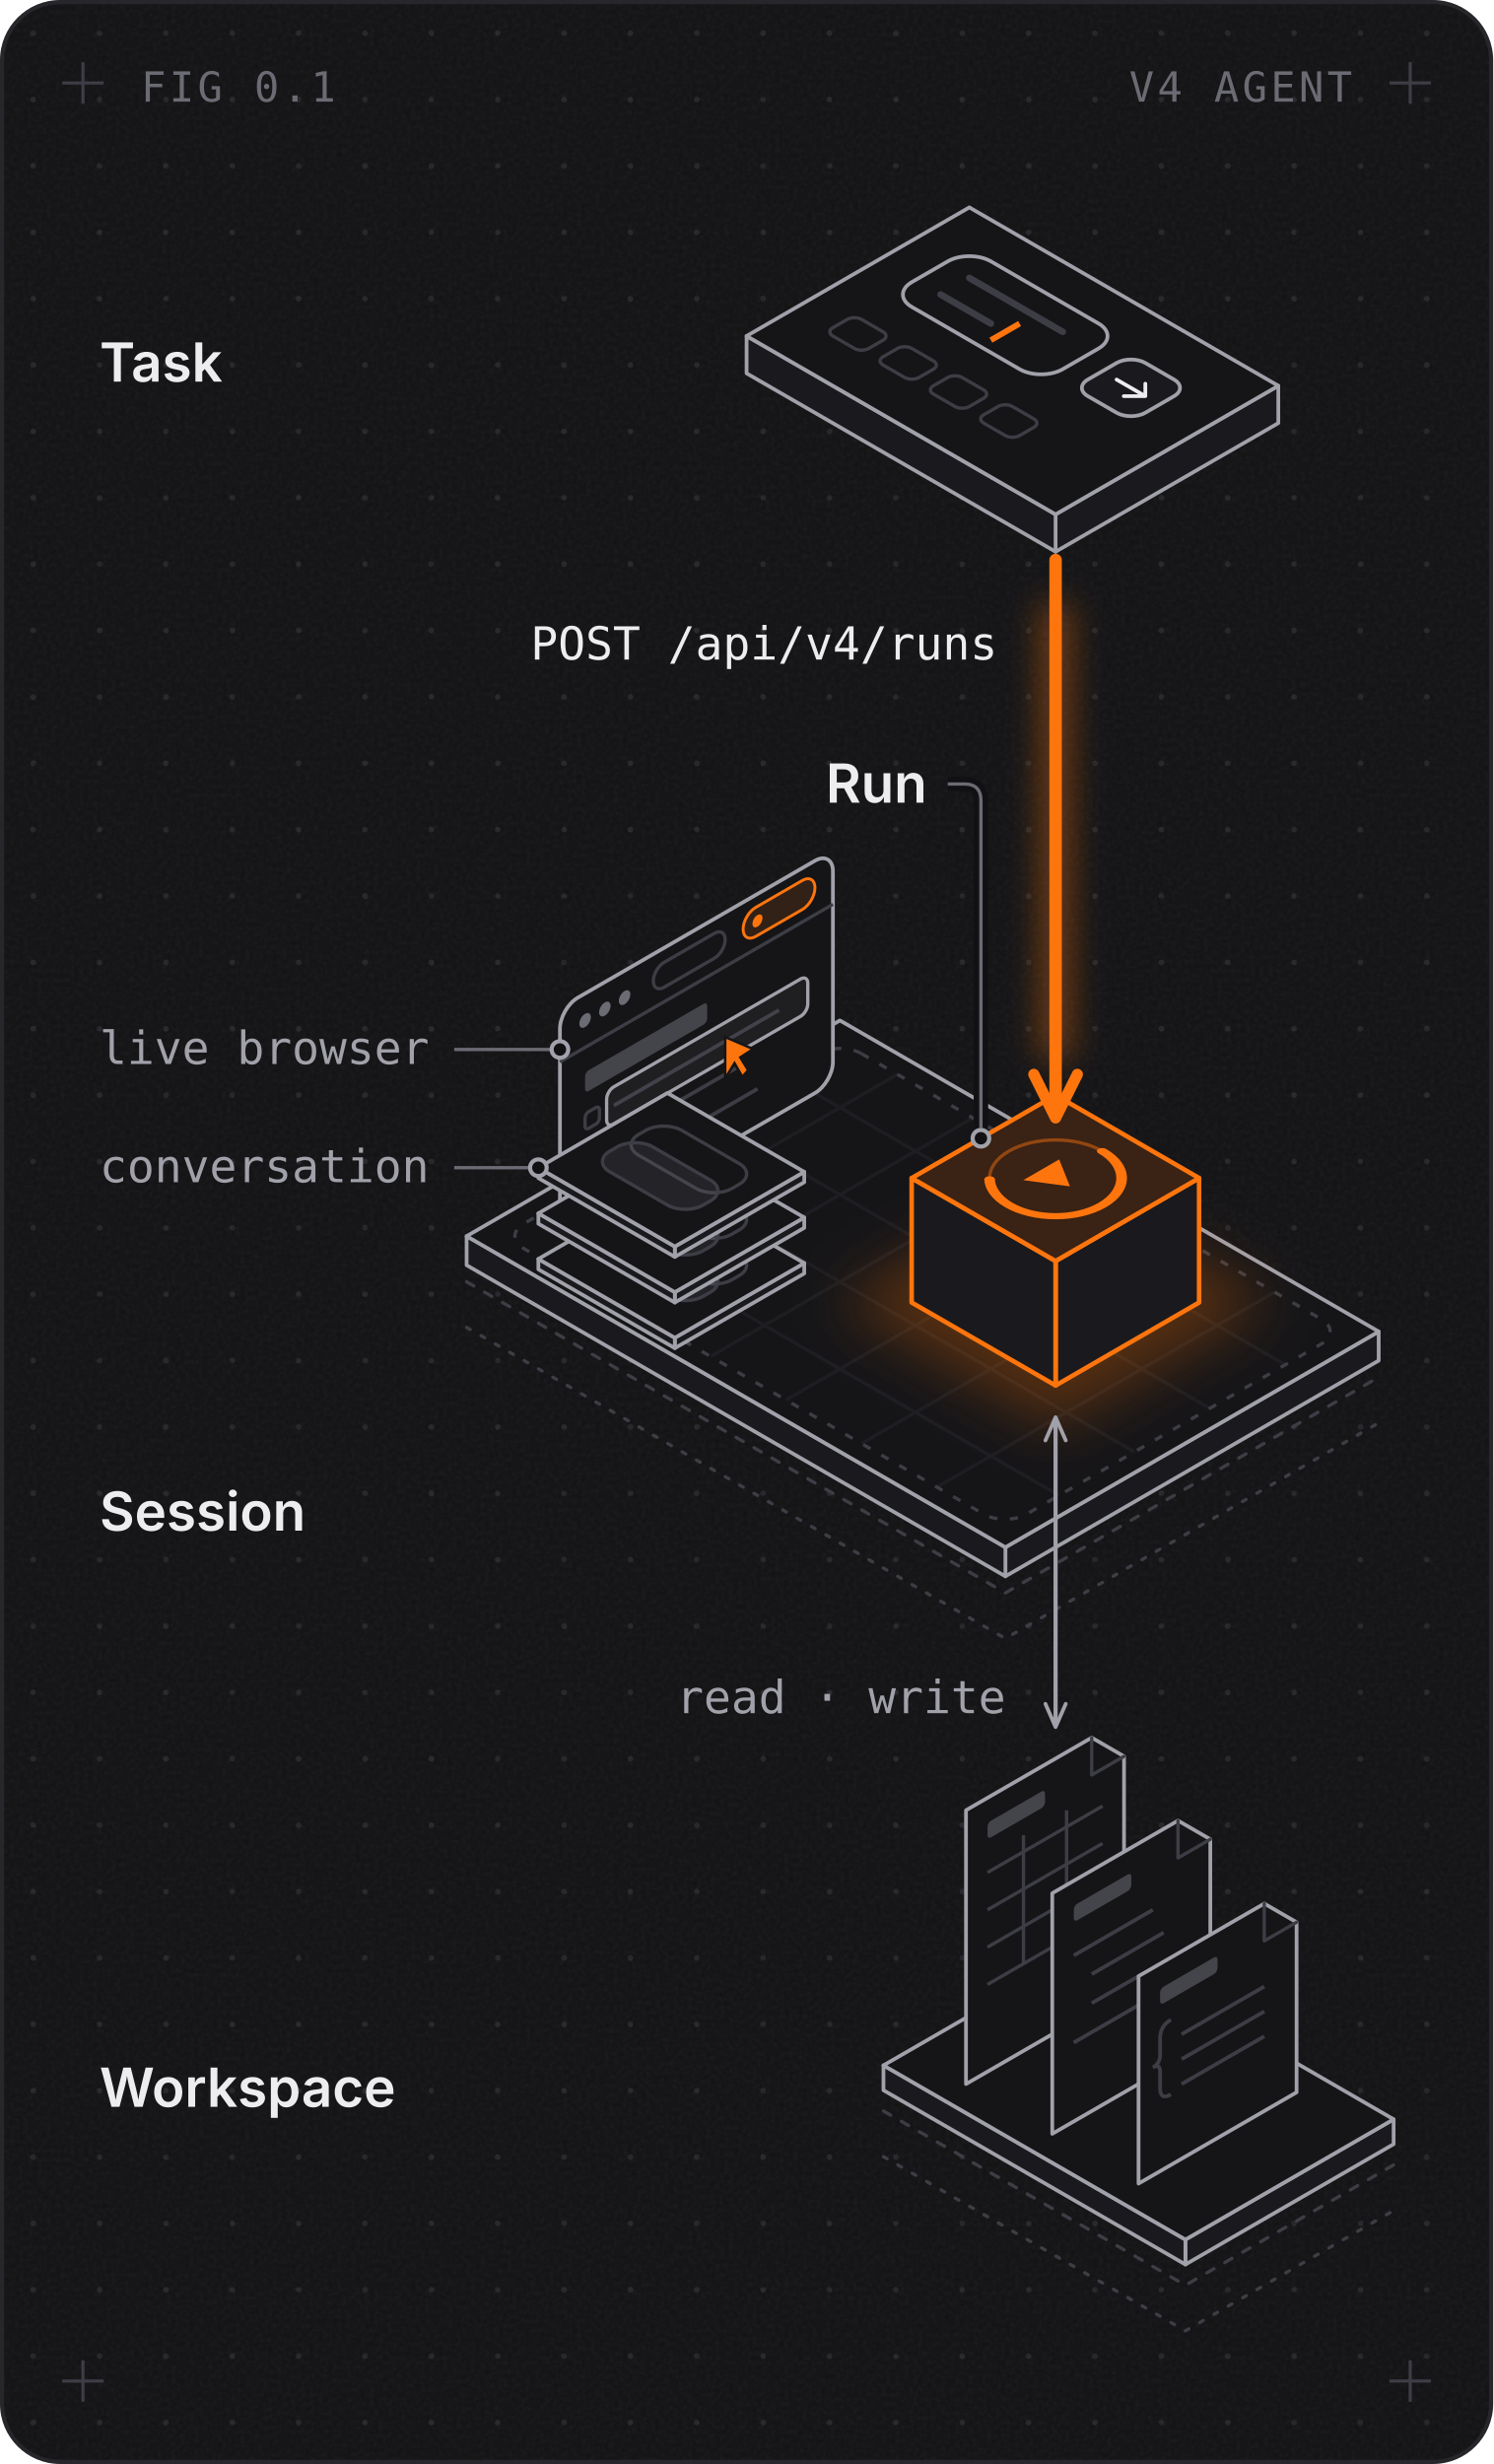
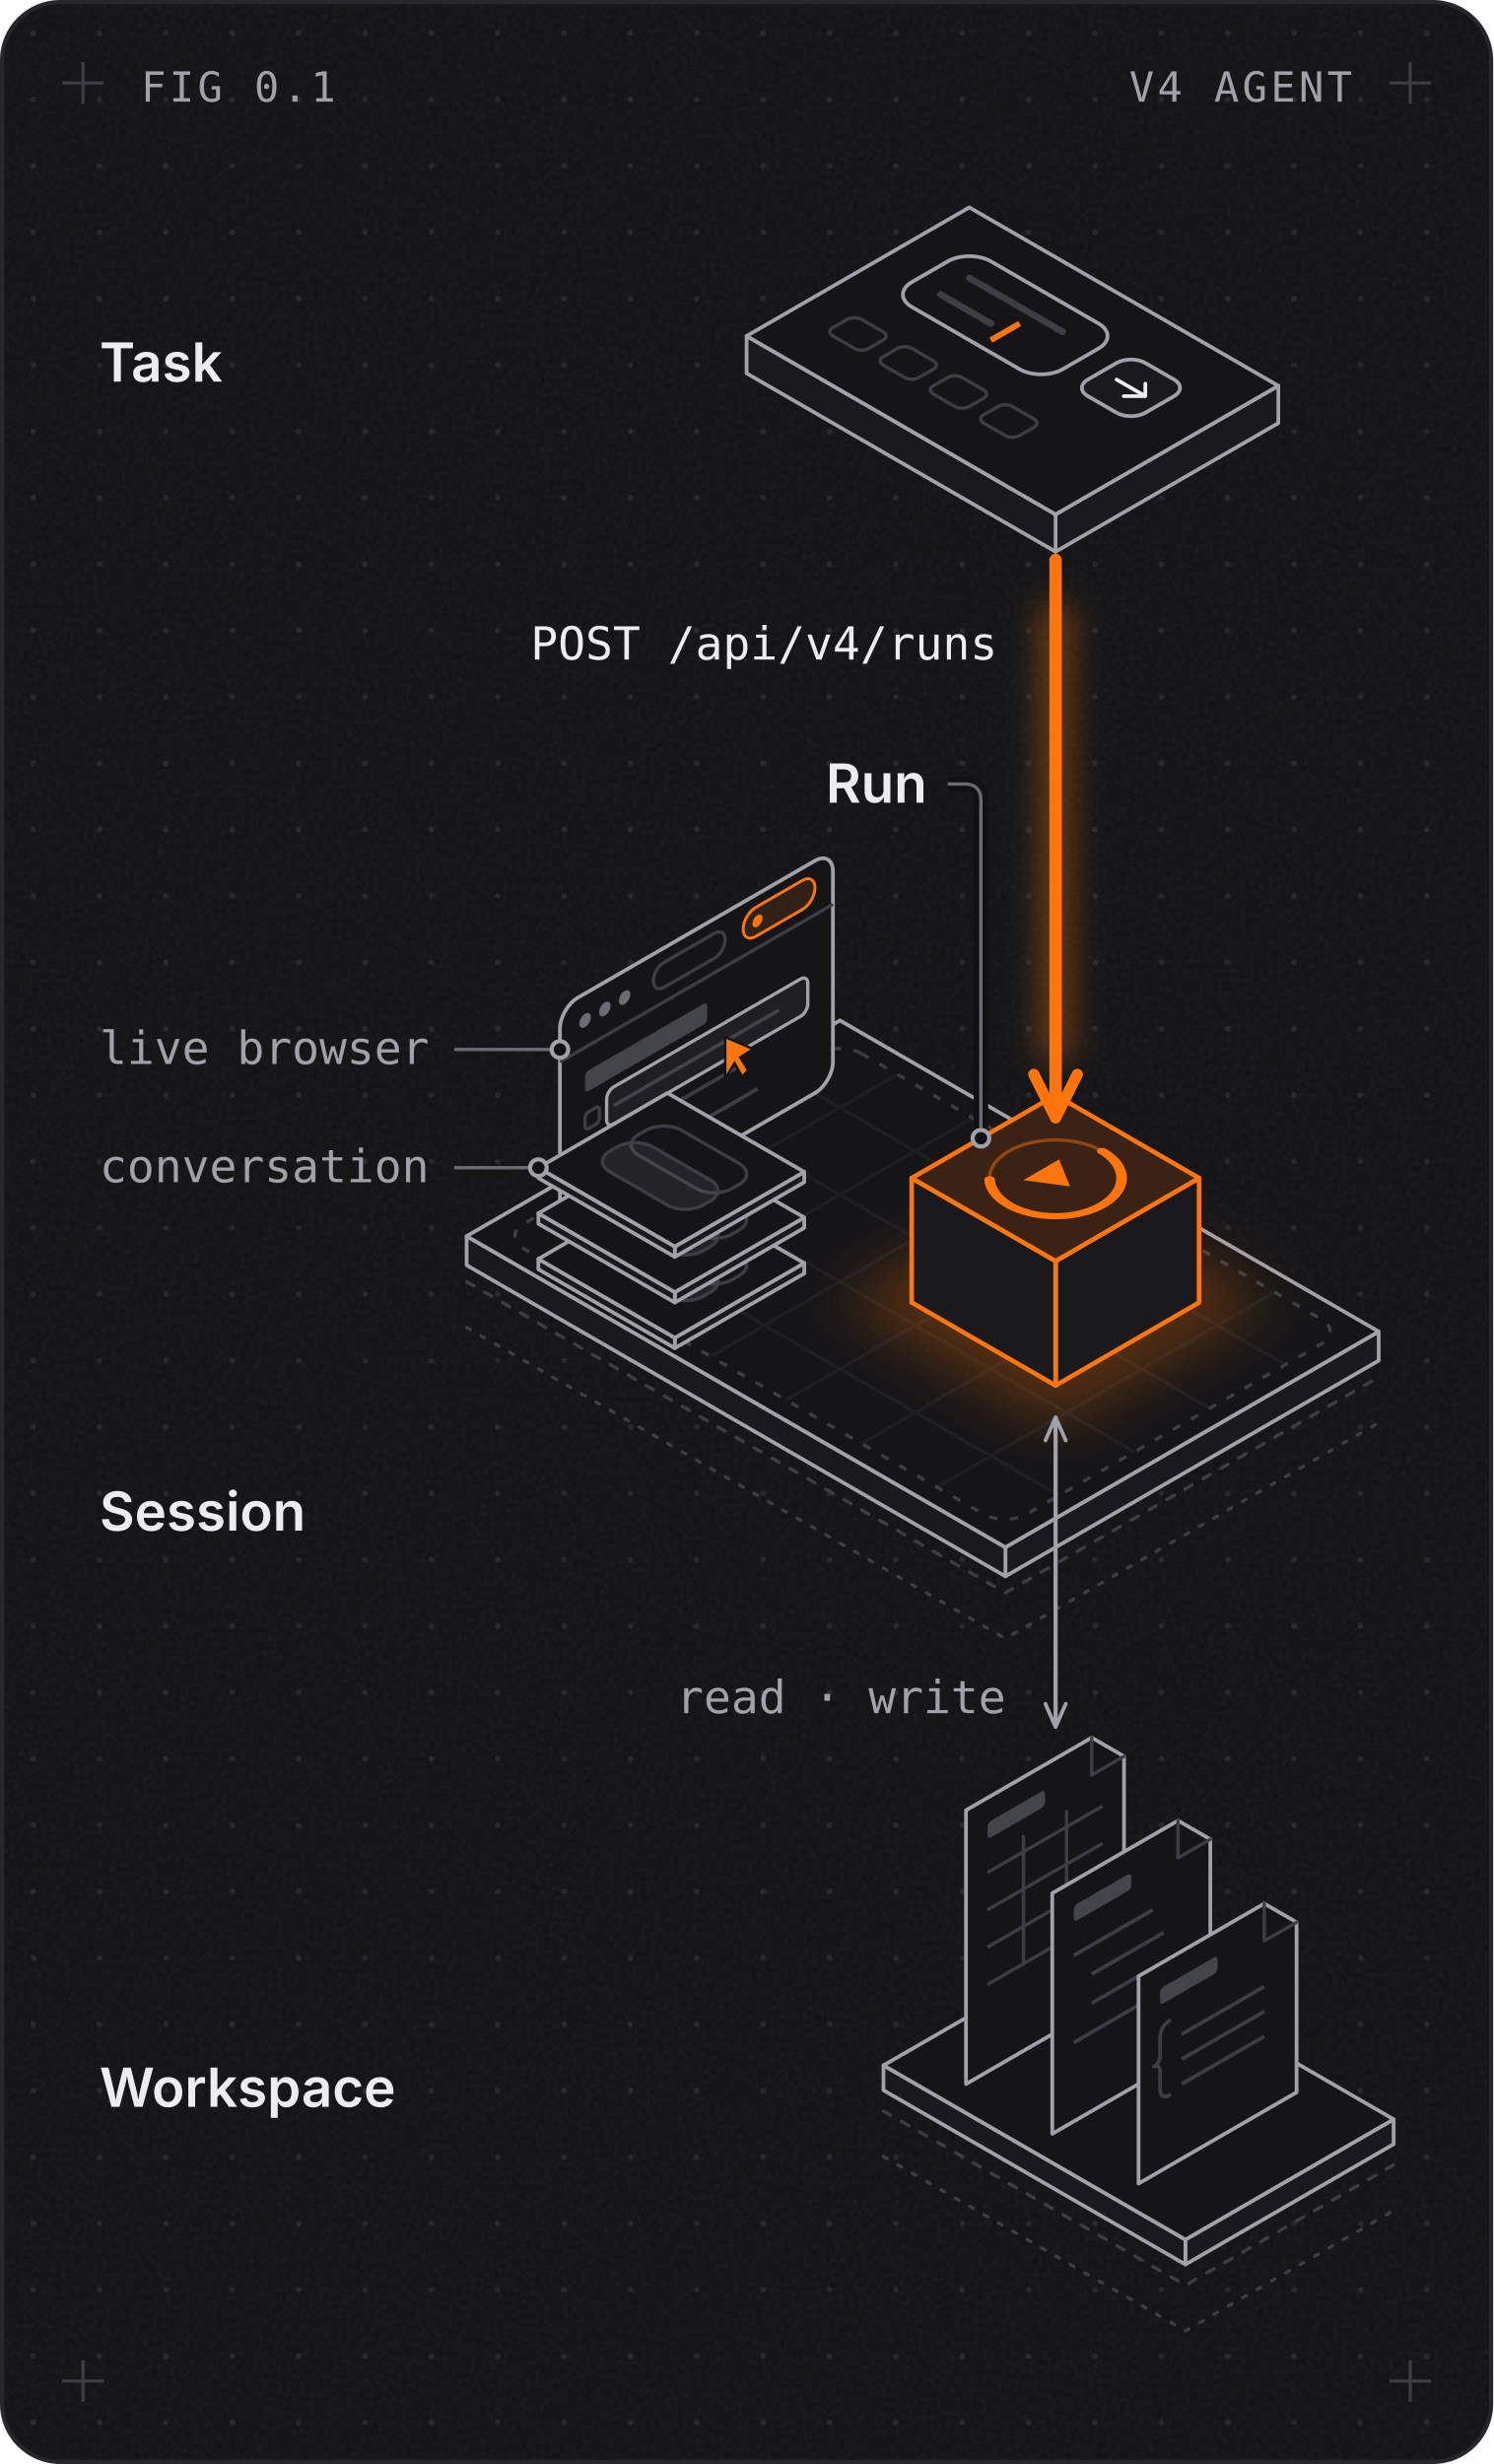
<svg xmlns="http://www.w3.org/2000/svg" viewBox="0 0 360 594" width="360" height="594" role="img" aria-labelledby="t d" fill="none">
  <style>.s{font-family:Geist, Inter, -apple-system, BlinkMacSystemFont, 'Segoe UI', Helvetica, Arial, sans-serif}.m{font-family:'Geist Mono', ui-monospace, SFMono-Regular, Menlo, monospace}text{font-kerning:normal}@keyframes blink{0%,49%{stroke-opacity:1;fill-opacity:1}50%,100%{stroke-opacity:0;fill-opacity:0}}@keyframes cur{0%,100%{transform:translate(0,0)}40%,60%{transform:translate(-30px,9px)}}@media (prefers-reduced-motion:no-preference){.caret{animation:blink 1.1s step-end infinite}.live{animation:blink 1.6s step-end infinite}.cur{animation:cur 6s ease-in-out infinite}}@keyframes go{0%,77.9%{transform:translate(254.5px,135.0px);fill-opacity:0;stroke-opacity:0}78.00%{transform:translate(254.5px,135.0px);fill-opacity:1;stroke-opacity:1}90.00%{transform:translate(254.5px,268.0px);fill-opacity:1;stroke-opacity:1}90.10%,100%{transform:translate(254.5px,268.0px);fill-opacity:0;stroke-opacity:0}}@media (prefers-reduced-motion:no-preference){.go{animation:go 12s linear infinite}}@keyframes back{0%,49.9%{transform:translate(254.5px,268.0px);fill-opacity:0;stroke-opacity:0}50.00%{transform:translate(254.5px,268.0px);fill-opacity:1;stroke-opacity:1}64.00%{transform:translate(254.5px,135.0px);fill-opacity:1;stroke-opacity:1}64.10%,100%{transform:translate(254.5px,135.0px);fill-opacity:0;stroke-opacity:0}}@media (prefers-reduced-motion:no-preference){.back{animation:back 12s linear infinite}}@keyframes ring{0%{stroke-dasharray:30 82;stroke-opacity:1}49%,89.9%{stroke-dasharray:82 82;stroke-opacity:1}90%,94.9%{stroke-dasharray:30 82;stroke-opacity:0}95%{stroke-dasharray:22 82;stroke-opacity:1}100%{stroke-dasharray:30 82;stroke-opacity:1}}@keyframes bump2{0%,19.5%{transform:translate(0,0)}21.5%{transform:translate(0,-4px)}25%,100%{transform:translate(0,0)}}@keyframes bump0{0%,25%{transform:translate(0,0)}27%{transform:translate(0,-4px)}30%,100%{transform:translate(0,0)}}@media (prefers-reduced-motion:no-preference){.ring{animation:ring 12s linear infinite}.f2{animation:bump2 12s ease-out infinite}.f0{animation:bump0 12s ease-out infinite}}@keyframes wr{0%,5.9%{transform:translate(254.5px,346.0px);fill-opacity:0;stroke-opacity:0}6.00%{transform:translate(254.5px,346.0px);fill-opacity:1;stroke-opacity:1}20.00%{transform:translate(254.5px,410.0px);fill-opacity:1;stroke-opacity:1}20.10%,100%{transform:translate(254.5px,410.0px);fill-opacity:0;stroke-opacity:0}}@media (prefers-reduced-motion:no-preference){.wr{animation:wr 12s linear infinite}}@keyframes rd{0%,27.9%{transform:translate(254.5px,410.0px);fill-opacity:0;stroke-opacity:0}28.00%{transform:translate(254.5px,410.0px);fill-opacity:1;stroke-opacity:1}42.00%{transform:translate(254.5px,346.0px);fill-opacity:1;stroke-opacity:1}42.10%,100%{transform:translate(254.5px,346.0px);fill-opacity:0;stroke-opacity:0}}@media (prefers-reduced-motion:no-preference){.rd{animation:rd 12s linear infinite}}</style>
  <defs>
    <pattern id="dots" width="16" height="16" patternUnits="userSpaceOnUse">
      <circle cx="8" cy="8" r="0.7" fill="#232328" />
    </pattern>
    <filter id="grain" x="0" y="0" width="100%" height="100%">
      <feTurbulence type="fractalNoise" baseFrequency="0.9" numOctaves="2" seed="7" stitchTiles="stitch" />
      <feColorMatrix values="0 0 0 0 0.5  0 0 0 0 0.5  0 0 0 0 0.5  0 0 0 0.07 0" />
    </filter>
    <clipPath id="card">
      <rect x="0.5" y="0.5" width="359" height="593" rx="14" />
    </clipPath>
    <marker id="ah" viewBox="0 0 10 10" refX="8.5" refY="5" markerWidth="7" markerHeight="7" orient="auto-start-reverse">
      <path d="M1 1.5 L9 5 L1 8.5" stroke="#A1A1AA" stroke-width="1.3" fill="none" stroke-linecap="round" stroke-linejoin="round" />
    </marker>
    <marker id="ao" viewBox="0 0 10 10" refX="7" refY="5" markerWidth="5" markerHeight="5" orient="auto">
      <path d="M1 1.5 L8 5 L1 8.5" stroke="#FE750E" stroke-width="1.8" fill="none" stroke-linecap="round" stroke-linejoin="round" />
    </marker>
    <filter id="glow" filterUnits="userSpaceOnUse" x="0" y="0" width="360" height="594">
      <feGaussianBlur stdDeviation="4" />
    </filter>
    <filter id="pool" filterUnits="userSpaceOnUse" x="0" y="0" width="360" height="594">
      <feGaussianBlur stdDeviation="7" />
    </filter>
  </defs>
  <rect x="0.5" y="0.5" width="359" height="593" rx="14" fill="#111113" />
  <g clip-path="url(#card)">
    <rect width="360" height="594" fill="url(#dots)" />
    <rect width="360" height="594" filter="url(#grain)" />
  </g>
  <rect x="0.5" y="0.5" width="359" height="593" rx="14" fill="none" stroke="#26262B" />
  <path d="M15 20h10M20 15v10" stroke="#3D3D45" stroke-width="0.75" />
  <path d="M335 20h10M340 15v10" stroke="#3D3D45" stroke-width="0.75" />
  <path d="M15 574h10M20 569v10" stroke="#3D3D45" stroke-width="0.75" />
  <path d="M335 574h10M340 569v10" stroke="#3D3D45" stroke-width="0.75" />
-   <text x="34.0" y="24.5" font-size="10" fill="#6B6B74" letter-spacing="0.08em" class="m">FIG 0.1</text>
-   <text x="326.0" y="24.5" font-size="10" fill="#6B6B74" text-anchor="end" letter-spacing="0.08em" class="m">V4 AGENT</text>
+   <text x="34.0" y="24.5" font-size="10" fill="#A1A1AA" letter-spacing="0.08em" class="m">FIG 0.1</text>
+   <text x="326.0" y="24.5" font-size="10" fill="#A1A1AA" text-anchor="end" letter-spacing="0.08em" class="m">V4 AGENT</text>
  <polygon points="308.2,93.0 254.5,124.0 254.5,133.0 308.2,102.0" fill="#1A1A1E" stroke="#A1A1AA" stroke-width="0.9" stroke-linejoin="round" stroke-linecap="round" />
  <polygon points="180.0,81.0 254.5,124.0 254.5,133.0 180.0,90.0" fill="#1A1A1E" stroke="#A1A1AA" stroke-width="0.9" stroke-linejoin="round" stroke-linecap="round" />
  <polygon points="233.7,50.0 308.2,93.0 254.5,124.0 180.0,81.0" fill="#151518" stroke="#A1A1AA" stroke-width="0.9" stroke-linejoin="round" stroke-linecap="round" />
  <g transform="matrix(0.866,0.5,-0.866,0.5,233.7,50.0)">
    <rect x="10" y="10" width="42" height="22" rx="6" stroke="#A1A1AA" stroke-width="0.9" vector-effect="non-scaling-stroke" />
    <line x1="17" y1="17" x2="43" y2="17" stroke="#3D3D45" stroke-width="1.6" stroke-linecap="round" vector-effect="non-scaling-stroke" />
    <line x1="17" y1="25" x2="31" y2="25" stroke="#3D3D45" stroke-width="1.6" stroke-linecap="round" vector-effect="non-scaling-stroke" />
    <line class="caret" x1="35" y1="21" x2="35" y2="29" stroke="#FE750E" stroke-width="1.4" vector-effect="non-scaling-stroke" />
    <rect x="58" y="13" width="16" height="16" rx="4" fill="#1A1A1E" stroke="#A1A1AA" stroke-width="0.9" vector-effect="non-scaling-stroke" />
    <path d="M62 21h8m-3 -3l3 3l-3 3" stroke="#EDEDEF" stroke-width="0.9" stroke-linejoin="round" stroke-linecap="round" vector-effect="non-scaling-stroke" />
    <rect x="10" y="42" width="10" height="8" rx="2" stroke="#3D3D45" stroke-width="0.8" vector-effect="non-scaling-stroke" />
    <rect x="24" y="42" width="10" height="8" rx="2" stroke="#3D3D45" stroke-width="0.8" vector-effect="non-scaling-stroke" />
    <rect x="38" y="42" width="10" height="8" rx="2" stroke="#3D3D45" stroke-width="0.8" vector-effect="non-scaling-stroke" />
    <rect x="52" y="42" width="10" height="8" rx="2" stroke="#3D3D45" stroke-width="0.8" vector-effect="non-scaling-stroke" />
  </g>
  <text x="24.0" y="92.0" font-size="13" fill="#EDEDEF" font-weight="600" class="s">Task</text>
  <polyline points="112.5,309.0 242.4,384.0 332.4,332.0" stroke="#3D3D45" stroke-width="0.8" stroke-dasharray="2 3" stroke-linejoin="round" stroke-linecap="round" />
  <polyline points="112.5,320.0 242.4,395.0 332.4,343.0" stroke="#3D3D45" stroke-width="0.8" stroke-dasharray="1 3" stroke-linejoin="round" stroke-linecap="round" />
  <polygon points="332.4,321.0 242.4,373.0 242.4,380.0 332.4,328.0" fill="#1A1A1E" stroke="#A1A1AA" stroke-width="0.9" stroke-linejoin="round" stroke-linecap="round" />
  <polygon points="112.5,298.0 242.4,373.0 242.4,380.0 112.5,305.0" fill="#1A1A1E" stroke="#A1A1AA" stroke-width="0.9" stroke-linejoin="round" stroke-linecap="round" />
  <polygon points="202.5,246.0 332.4,321.0 242.4,373.0 112.5,298.0" fill="#151518" stroke="#A1A1AA" stroke-width="0.9" stroke-linejoin="round" stroke-linecap="round" />
  <g transform="matrix(0.866,0.5,-0.866,0.5,202.5,246.0)">
    <line x1="21" y1="5" x2="21" y2="99" stroke="#1E1E22" stroke-width="0.8" vector-effect="non-scaling-stroke" />
    <line x1="42" y1="5" x2="42" y2="99" stroke="#1E1E22" stroke-width="0.8" vector-effect="non-scaling-stroke" />
    <line x1="63" y1="5" x2="63" y2="99" stroke="#1E1E22" stroke-width="0.8" vector-effect="non-scaling-stroke" />
    <line x1="84" y1="5" x2="84" y2="99" stroke="#1E1E22" stroke-width="0.8" vector-effect="non-scaling-stroke" />
    <line x1="105" y1="5" x2="105" y2="99" stroke="#1E1E22" stroke-width="0.8" vector-effect="non-scaling-stroke" />
    <line x1="126" y1="5" x2="126" y2="99" stroke="#1E1E22" stroke-width="0.8" vector-effect="non-scaling-stroke" />
    <line x1="5" y1="21" x2="145" y2="21" stroke="#1E1E22" stroke-width="0.8" vector-effect="non-scaling-stroke" />
    <line x1="5" y1="42" x2="145" y2="42" stroke="#1E1E22" stroke-width="0.8" vector-effect="non-scaling-stroke" />
    <line x1="5" y1="63" x2="145" y2="63" stroke="#1E1E22" stroke-width="0.8" vector-effect="non-scaling-stroke" />
    <line x1="5" y1="84" x2="145" y2="84" stroke="#1E1E22" stroke-width="0.8" vector-effect="non-scaling-stroke" />
    <rect x="5" y="5" width="140" height="94" rx="6" stroke="#3D3D45" stroke-width="0.8" stroke-dasharray="2 3" vector-effect="non-scaling-stroke" />
  </g>
  <g transform="matrix(0.866,-0.5,0,1,135.0,299.0)">
    <rect x="0" y="-56" width="76" height="56" rx="5" fill="#151518" stroke="#A1A1AA" stroke-width="0.9" vector-effect="non-scaling-stroke" />
    <line x1="0" y1="-43" x2="76" y2="-43" stroke="#3D3D45" stroke-width="0.8" vector-effect="non-scaling-stroke" />
    <circle cx="7.0" cy="-49.5" r="1.6" fill="#6B6B74" />
    <circle cx="12.5" cy="-49.5" r="1.6" fill="#6B6B74" />
    <circle cx="18.0" cy="-49.5" r="1.6" fill="#6B6B74" />
    <rect x="26" y="-52.5" width="20" height="6" rx="3" stroke="#3D3D45" stroke-width="0.8" vector-effect="non-scaling-stroke" />
    <rect x="51" y="-53" width="20" height="7" rx="3.5" fill="#FE750E" fill-opacity=".12" stroke="#FE750E" stroke-width="0.7" vector-effect="non-scaling-stroke" />
    <circle class="live" cx="55" cy="-49.5" r="1.4" fill="#FE750E" />
    <rect x="7" y="-37" width="34" height="5" rx="1" fill="#6B6B74" fill-opacity=".55" />
    <rect x="7" y="-27" width="4" height="4" rx="1" stroke="#3D3D45" stroke-width="0.8" vector-effect="non-scaling-stroke" />
    <line x1="15" y1="-25" x2="61" y2="-25" stroke="#3D3D45" stroke-width="0.9" vector-effect="non-scaling-stroke" />
    <rect x="7" y="-19" width="4" height="4" rx="1" stroke="#3D3D45" stroke-width="0.8" vector-effect="non-scaling-stroke" />
    <line x1="15" y1="-17" x2="49" y2="-17" stroke="#3D3D45" stroke-width="0.9" vector-effect="non-scaling-stroke" />
    <rect x="7" y="-11" width="4" height="4" rx="1" stroke="#3D3D45" stroke-width="0.8" vector-effect="non-scaling-stroke" />
    <line x1="15" y1="-9" x2="55" y2="-9" stroke="#3D3D45" stroke-width="0.9" vector-effect="non-scaling-stroke" />
    <rect x="7" y="-3" width="4" height="4" rx="1" stroke="#3D3D45" stroke-width="0.8" vector-effect="non-scaling-stroke" />
    <line x1="15" y1="-1" x2="43" y2="-1" stroke="#3D3D45" stroke-width="0.9" vector-effect="non-scaling-stroke" />
    <rect x="13" y="-29.5" width="56" height="9" rx="2" fill="#6B6B74" fill-opacity=".12" stroke="#A1A1AA" stroke-width="0.8" vector-effect="non-scaling-stroke" />
    <path class="cur" d="M46 -26 l0 10 l2.6 -2.4 l2.2 4.4 l1.6 -0.8 l-2.2 -4.2 l3.6 -0.2z" fill="#FE750E" stroke="#151518" stroke-width="0.6" vector-effect="non-scaling-stroke" />
  </g>
  <g class="turn0">
    <polygon points="193.9,304.5 162.7,322.5 162.7,325.0 193.9,307.0" fill="#1A1A1E" stroke="#A1A1AA" stroke-width="0.9" stroke-linejoin="round" stroke-linecap="round" />
    <polygon points="129.8,303.5 162.7,322.5 162.7,325.0 129.8,306.0" fill="#1A1A1E" stroke="#A1A1AA" stroke-width="0.9" stroke-linejoin="round" stroke-linecap="round" />
    <polygon points="160.9,285.5 193.9,304.5 162.7,322.5 129.8,303.5" fill="#151518" stroke="#A1A1AA" stroke-width="0.9" stroke-linejoin="round" stroke-linecap="round" />
    <g transform="matrix(0.866,0.5,-0.866,0.5,160.9,285.5)">
      <rect x="6" y="7" width="26" height="12" rx="5" stroke="#3D3D45" stroke-width="0.8" vector-effect="non-scaling-stroke" />
      <rect x="6" y="15" width="26" height="12" rx="5" fill="#6B6B74" fill-opacity=".18" stroke="#3D3D45" stroke-width="0.8" vector-effect="non-scaling-stroke" />
    </g>
  </g>
  <g class="turn1">
    <polygon points="193.9,293.5 162.7,311.5 162.7,314.0 193.9,296.0" fill="#1A1A1E" stroke="#A1A1AA" stroke-width="0.9" stroke-linejoin="round" stroke-linecap="round" />
    <polygon points="129.8,292.5 162.7,311.5 162.7,314.0 129.8,295.0" fill="#1A1A1E" stroke="#A1A1AA" stroke-width="0.9" stroke-linejoin="round" stroke-linecap="round" />
    <polygon points="160.9,274.5 193.9,293.5 162.7,311.5 129.8,292.5" fill="#151518" stroke="#A1A1AA" stroke-width="0.9" stroke-linejoin="round" stroke-linecap="round" />
    <g transform="matrix(0.866,0.5,-0.866,0.5,160.9,274.5)">
      <rect x="6" y="7" width="26" height="12" rx="5" stroke="#3D3D45" stroke-width="0.8" vector-effect="non-scaling-stroke" />
      <rect x="6" y="15" width="26" height="12" rx="5" fill="#6B6B74" fill-opacity=".18" stroke="#3D3D45" stroke-width="0.8" vector-effect="non-scaling-stroke" />
    </g>
  </g>
  <g class="turn2">
    <polygon points="193.9,282.5 162.7,300.5 162.7,303.0 193.9,285.0" fill="#1A1A1E" stroke="#A1A1AA" stroke-width="0.9" stroke-linejoin="round" stroke-linecap="round" />
    <polygon points="129.8,281.5 162.7,300.5 162.7,303.0 129.8,284.0" fill="#1A1A1E" stroke="#A1A1AA" stroke-width="0.9" stroke-linejoin="round" stroke-linecap="round" />
    <polygon points="160.9,263.5 193.9,282.5 162.7,300.5 129.8,281.5" fill="#151518" stroke="#A1A1AA" stroke-width="0.9" stroke-linejoin="round" stroke-linecap="round" />
    <g transform="matrix(0.866,0.5,-0.866,0.5,160.9,263.5)">
      <rect x="6" y="7" width="26" height="12" rx="5" stroke="#3D3D45" stroke-width="0.8" vector-effect="non-scaling-stroke" />
      <rect x="6" y="15" width="26" height="12" rx="5" fill="#6B6B74" fill-opacity=".18" stroke="#3D3D45" stroke-width="0.8" vector-effect="non-scaling-stroke" />
    </g>
  </g>
  <polygon points="254.5,284.0 306.4,314.0 254.5,344.0 202.5,314.0" fill="#FE750E" fill-opacity="0.28" filter="url(#pool)" />
  <polygon points="289.1,284.0 254.5,304.0 254.5,334.0 289.1,314.0" fill="#1A1A1E" stroke="#FE750E" stroke-width="1.1" stroke-linejoin="round" stroke-linecap="round" />
  <polygon points="219.8,284.0 254.5,304.0 254.5,334.0 219.8,314.0" fill="#1A1A1E" stroke="#FE750E" stroke-width="1.1" stroke-linejoin="round" stroke-linecap="round" />
  <polygon points="254.5,264.0 289.1,284.0 254.5,304.0 219.8,284.0" fill="#3A2214" stroke="#FE750E" stroke-width="1.1" stroke-linejoin="round" stroke-linecap="round" />
  <g transform="matrix(0.866,0.5,-0.866,0.5,254.5,264.0)">
    <circle cx="20.0" cy="20.0" r="13" stroke="#FE750E" stroke-width="0.8" stroke-opacity=".45" vector-effect="non-scaling-stroke" />
    <circle class="ring" cx="20.0" cy="20.0" r="13" stroke="#FE750E" stroke-width="2.1" stroke-linecap="round" stroke-dasharray="50.6 81.7" transform="rotate(-90 20.0 20.0)" />
    <path d="M16.0 15.0 l8 5 l-8 5z" fill="#FE750E" />
  </g>
  <path d="M109.5 253.0 L135.0 253.0" stroke="#6B6B74" stroke-width="0.8" />
  <circle cx="135.0" cy="253.0" r="2" fill="#111113" stroke="#A1A1AA" stroke-width="1" />
  <text x="24.0" y="256.5" font-size="11" fill="#A1A1AA" class="m">live browser</text>
  <path d="M109.5 281.5 L129.8 281.5" stroke="#6B6B74" stroke-width="0.8" />
  <circle cx="129.8" cy="281.5" r="2" fill="#111113" stroke="#A1A1AA" stroke-width="1" />
  <text x="24.0" y="285.0" font-size="11" fill="#A1A1AA" class="m">conversation</text>
  <rect x="251.5" y="145.0" width="6" height="111.0" rx="3" fill="#FE750E" fill-opacity="0.5" filter="url(#glow)" />
  <path d="M254.5 135.0 V268.0" stroke="#FE750E" stroke-width="3" stroke-linecap="round" marker-end="url(#ao)" />
  <text x="240.5" y="159.0" font-size="11" fill="#EDEDEF" text-anchor="end" class="m">POST /api/v4/runs</text>
  <circle class="go" r="5" fill="#FE750E" stroke="#111113" stroke-width="2" fill-opacity="0" stroke-opacity="0" />
  <circle class="back" r="4" fill="#111113" stroke="#FE750E" stroke-width="2" fill-opacity="0" stroke-opacity="0" />
  <text x="223.5" y="193.5" font-size="13" fill="#EDEDEF" font-weight="600" text-anchor="end" class="s">Run</text>
  <path d="M228.5 189.0 H232.5 Q236.5 189.0 236.5 193.0 V271.9" stroke="#111113" stroke-width="3.5" />
  <path d="M228.5 189.0 H232.5 Q236.5 189.0 236.5 193.0 V271.9" stroke="#6B6B74" stroke-width="0.8" />
  <circle cx="236.5" cy="274.4" r="2" fill="#111113" stroke="#A1A1AA" stroke-width="1" />
  <text x="24.0" y="369.0" font-size="13" fill="#EDEDEF" font-weight="600" class="s">Session</text>
  <polyline points="213.0,508.9 285.8,550.9 336.0,521.9" stroke="#3D3D45" stroke-width="0.8" stroke-dasharray="2 3" stroke-linejoin="round" stroke-linecap="round" />
  <polyline points="213.0,519.9 285.8,561.9 336.0,532.9" stroke="#3D3D45" stroke-width="0.8" stroke-dasharray="1 3" stroke-linejoin="round" stroke-linecap="round" />
  <polygon points="336.0,510.9 285.8,539.9 285.8,545.9 336.0,516.9" fill="#1A1A1E" stroke="#A1A1AA" stroke-width="0.9" stroke-linejoin="round" stroke-linecap="round" />
  <polygon points="213.0,497.9 285.8,539.9 285.8,545.9 213.0,503.9" fill="#1A1A1E" stroke="#A1A1AA" stroke-width="0.9" stroke-linejoin="round" stroke-linecap="round" />
  <polygon points="263.3,468.9 336.0,510.9 285.8,539.9 213.0,497.9" fill="#151518" stroke="#A1A1AA" stroke-width="0.9" stroke-linejoin="round" stroke-linecap="round" />
  <g class="f0">
    <g transform="matrix(0.866,-0.5,0,1,232.9,502.4)">
      <path d="M0 0 V-66 H35 L44 -57 V0 Z" fill="#151518" stroke="#A1A1AA" stroke-width="0.9" stroke-linejoin="round" stroke-linecap="round" vector-effect="non-scaling-stroke" />
      <path d="M35 -66 V-57 H44" stroke="#3D3D45" stroke-width="0.8" stroke-linejoin="round" stroke-linecap="round" vector-effect="non-scaling-stroke" />
      <rect x="6" y="-60" width="16" height="4" rx="1" fill="#6B6B74" fill-opacity=".55" />
      <line x1="6" y1="-48" x2="38" y2="-48" stroke="#3D3D45" stroke-width="0.8" vector-effect="non-scaling-stroke" />
      <line x1="6" y1="-39" x2="38" y2="-39" stroke="#3D3D45" stroke-width="0.8" vector-effect="non-scaling-stroke" />
      <line x1="6" y1="-30" x2="38" y2="-30" stroke="#3D3D45" stroke-width="0.8" vector-effect="non-scaling-stroke" />
      <line x1="6" y1="-21" x2="38" y2="-21" stroke="#3D3D45" stroke-width="0.8" vector-effect="non-scaling-stroke" />
      <line x1="16" y1="-52" x2="16" y2="-21" stroke="#3D3D45" stroke-width="0.8" vector-effect="non-scaling-stroke" />
      <line x1="28" y1="-52" x2="28" y2="-21" stroke="#3D3D45" stroke-width="0.8" vector-effect="non-scaling-stroke" />
    </g>
  </g>
  <g class="f1">
    <g transform="matrix(0.866,-0.5,0,1,253.7,514.4)">
      <path d="M0 0 V-58 H35 L44 -49 V0 Z" fill="#151518" stroke="#A1A1AA" stroke-width="0.9" stroke-linejoin="round" stroke-linecap="round" vector-effect="non-scaling-stroke" />
      <path d="M35 -58 V-49 H44" stroke="#3D3D45" stroke-width="0.8" stroke-linejoin="round" stroke-linecap="round" vector-effect="non-scaling-stroke" />
      <rect x="6" y="-52" width="16" height="4" rx="1" fill="#6B6B74" fill-opacity=".55" />
      <line x1="6" y1="-40" x2="28" y2="-40" stroke="#3D3D45" stroke-width="0.9" vector-effect="non-scaling-stroke" />
      <line x1="11" y1="-33" x2="31" y2="-33" stroke="#3D3D45" stroke-width="0.9" vector-effect="non-scaling-stroke" />
      <line x1="11" y1="-26" x2="25" y2="-26" stroke="#3D3D45" stroke-width="0.9" vector-effect="non-scaling-stroke" />
      <line x1="6" y1="-19" x2="24" y2="-19" stroke="#3D3D45" stroke-width="0.9" vector-effect="non-scaling-stroke" />
    </g>
  </g>
  <g class="f2">
    <g transform="matrix(0.866,-0.5,0,1,274.5,526.4)">
      <path d="M0 0 V-50 H35 L44 -41 V0 Z" fill="#151518" stroke="#A1A1AA" stroke-width="0.9" stroke-linejoin="round" stroke-linecap="round" vector-effect="non-scaling-stroke" />
      <path d="M35 -50 V-41 H44" stroke="#3D3D45" stroke-width="0.8" stroke-linejoin="round" stroke-linecap="round" vector-effect="non-scaling-stroke" />
      <rect x="6" y="-44" width="16" height="4" rx="1" fill="#6B6B74" fill-opacity=".55" />
      <path d="M9 -35 q-3 0 -3 3 v4 q0 2 -2 2 q2 0 2 2 v4 q0 3 3 3" stroke="#3D3D45" stroke-width="0.9" vector-effect="non-scaling-stroke" />
      <line x1="12" y1="-30" x2="35" y2="-30" stroke="#3D3D45" stroke-width="0.9" vector-effect="non-scaling-stroke" />
      <line x1="12" y1="-24" x2="35" y2="-24" stroke="#3D3D45" stroke-width="0.9" vector-effect="non-scaling-stroke" />
      <line x1="12" y1="-18" x2="35" y2="-18" stroke="#3D3D45" stroke-width="0.9" vector-effect="non-scaling-stroke" />
    </g>
  </g>
  <path d="M254.5 342.0 V416.0" stroke="#A1A1AA" stroke-width="1" marker-start="url(#ah)" marker-end="url(#ah)" />
  <text x="242.5" y="413.0" font-size="11" fill="#A1A1AA" text-anchor="end" class="m">read · write</text>
  <rect class="wr" x="-3.5" y="-3.5" width="7" height="7" rx="1" fill="#151518" stroke="#A1A1AA" stroke-width="1" fill-opacity="0" stroke-opacity="0" />
  <rect class="rd" x="-3.5" y="-3.5" width="7" height="7" rx="1" fill="#151518" stroke="#A1A1AA" stroke-width="1" fill-opacity="0" stroke-opacity="0" />
  <text x="24.0" y="507.9" font-size="13" fill="#EDEDEF" font-weight="600" class="s">Workspace</text>
</svg>
